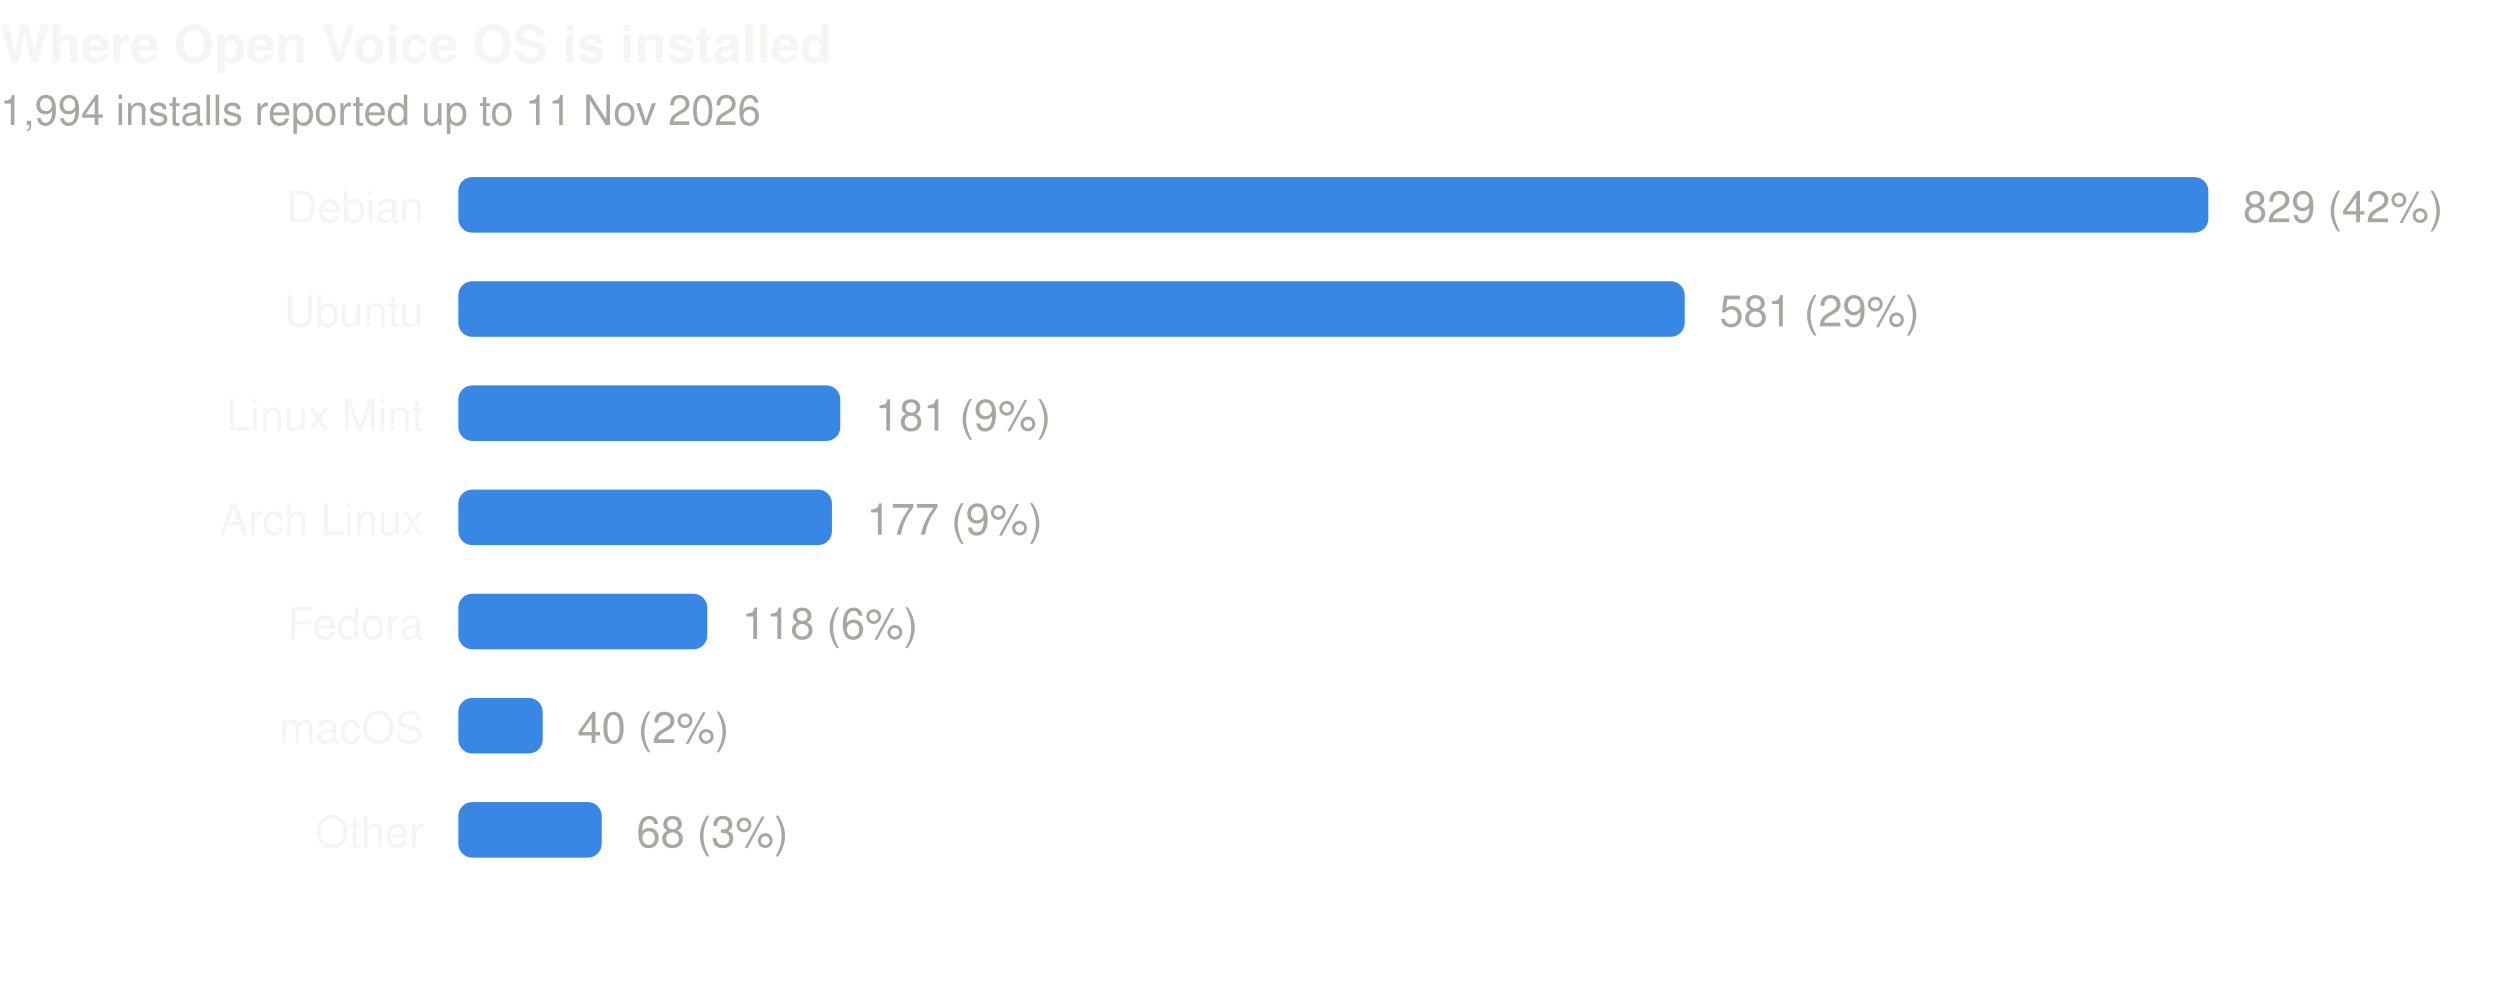
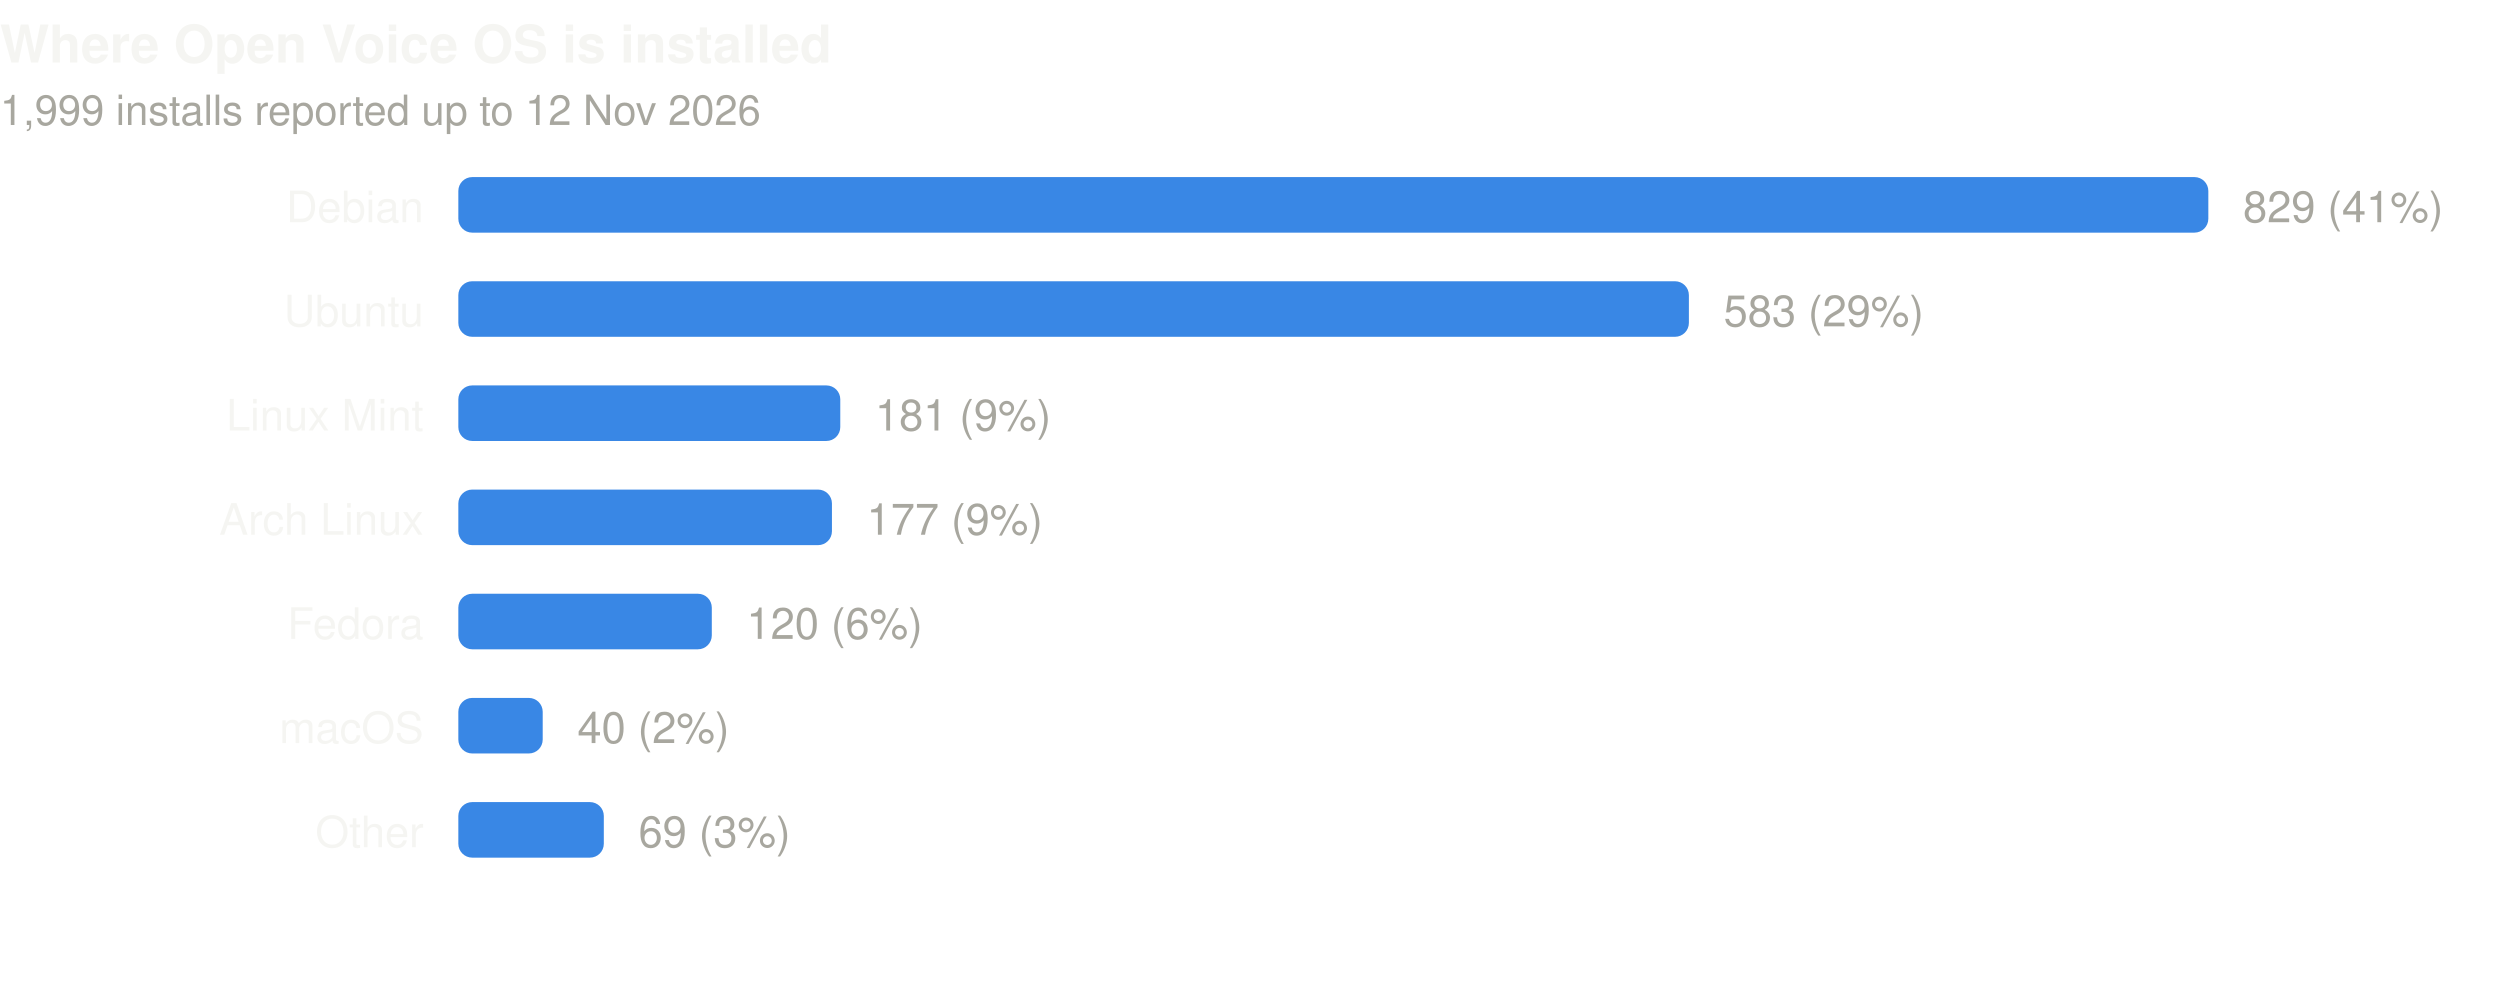
- <svg xmlns="http://www.w3.org/2000/svg" width="720" height="284" viewBox="0 0 720 284" role="img" aria-label="Where Open Voice OS is installed. 1,994 installs reported up to 11 Nov 2026">
+ <svg xmlns="http://www.w3.org/2000/svg" width="720" height="284" viewBox="0 0 720 284" role="img" aria-label="Where Open Voice OS is installed. 1,999 installs reported up to 12 Nov 2026">
  <text x="0" y="18" font-family="ui-sans-serif,-apple-system,BlinkMacSystemFont,'Segoe UI',Helvetica,Arial,sans-serif" font-size="15" font-weight="600" fill="#f5f5f2">Where Open Voice OS is installed</text>
-   <text x="0" y="36" font-family="ui-sans-serif,-apple-system,BlinkMacSystemFont,'Segoe UI',Helvetica,Arial,sans-serif" font-size="12" fill="#a8a79f">1,994 installs reported up to 11 Nov 2026</text>
+   <text x="0" y="36" font-family="ui-sans-serif,-apple-system,BlinkMacSystemFont,'Segoe UI',Helvetica,Arial,sans-serif" font-size="12" fill="#a8a79f">1,999 installs reported up to 12 Nov 2026</text>
  <text x="122" y="64.0" text-anchor="end" font-family="ui-sans-serif,-apple-system,BlinkMacSystemFont,'Segoe UI',Helvetica,Arial,sans-serif" font-size="12.5" fill="#f5f5f2">Debian</text>
  <rect x="132" y="51.0" width="504.0" height="16" rx="4" fill="#3987e5" />
-   <text x="646.0" y="64.0" font-family="ui-sans-serif,-apple-system,BlinkMacSystemFont,'Segoe UI',Helvetica,Arial,sans-serif" font-size="12.5" fill="#a8a79f">829 (42%)</text>
+   <text x="646.0" y="64.0" font-family="ui-sans-serif,-apple-system,BlinkMacSystemFont,'Segoe UI',Helvetica,Arial,sans-serif" font-size="12.5" fill="#a8a79f">829 (41%)</text>
  <text x="122" y="94.0" text-anchor="end" font-family="ui-sans-serif,-apple-system,BlinkMacSystemFont,'Segoe UI',Helvetica,Arial,sans-serif" font-size="12.5" fill="#f5f5f2">Ubuntu</text>
-   <rect x="132" y="81.0" width="353.2" height="16" rx="4" fill="#3987e5" />
-   <text x="495.2" y="94.0" font-family="ui-sans-serif,-apple-system,BlinkMacSystemFont,'Segoe UI',Helvetica,Arial,sans-serif" font-size="12.5" fill="#a8a79f">581 (29%)</text>
+   <rect x="132" y="81.0" width="354.4" height="16" rx="4" fill="#3987e5" />
+   <text x="496.4" y="94.0" font-family="ui-sans-serif,-apple-system,BlinkMacSystemFont,'Segoe UI',Helvetica,Arial,sans-serif" font-size="12.5" fill="#a8a79f">583 (29%)</text>
  <text x="122" y="124.0" text-anchor="end" font-family="ui-sans-serif,-apple-system,BlinkMacSystemFont,'Segoe UI',Helvetica,Arial,sans-serif" font-size="12.5" fill="#f5f5f2">Linux Mint</text>
  <rect x="132" y="111.0" width="110.0" height="16" rx="4" fill="#3987e5" />
  <text x="252.0" y="124.0" font-family="ui-sans-serif,-apple-system,BlinkMacSystemFont,'Segoe UI',Helvetica,Arial,sans-serif" font-size="12.5" fill="#a8a79f">181 (9%)</text>
  <text x="122" y="154.0" text-anchor="end" font-family="ui-sans-serif,-apple-system,BlinkMacSystemFont,'Segoe UI',Helvetica,Arial,sans-serif" font-size="12.5" fill="#f5f5f2">Arch Linux</text>
  <rect x="132" y="141.0" width="107.6" height="16" rx="4" fill="#3987e5" />
  <text x="249.6" y="154.0" font-family="ui-sans-serif,-apple-system,BlinkMacSystemFont,'Segoe UI',Helvetica,Arial,sans-serif" font-size="12.5" fill="#a8a79f">177 (9%)</text>
  <text x="122" y="184.0" text-anchor="end" font-family="ui-sans-serif,-apple-system,BlinkMacSystemFont,'Segoe UI',Helvetica,Arial,sans-serif" font-size="12.5" fill="#f5f5f2">Fedora</text>
-   <rect x="132" y="171.0" width="71.7" height="16" rx="4" fill="#3987e5" />
-   <text x="213.7" y="184.0" font-family="ui-sans-serif,-apple-system,BlinkMacSystemFont,'Segoe UI',Helvetica,Arial,sans-serif" font-size="12.5" fill="#a8a79f">118 (6%)</text>
+   <rect x="132" y="171.0" width="73.0" height="16" rx="4" fill="#3987e5" />
+   <text x="215.0" y="184.0" font-family="ui-sans-serif,-apple-system,BlinkMacSystemFont,'Segoe UI',Helvetica,Arial,sans-serif" font-size="12.5" fill="#a8a79f">120 (6%)</text>
  <text x="122" y="214.0" text-anchor="end" font-family="ui-sans-serif,-apple-system,BlinkMacSystemFont,'Segoe UI',Helvetica,Arial,sans-serif" font-size="12.5" fill="#f5f5f2">macOS</text>
  <rect x="132" y="201.0" width="24.3" height="16" rx="4" fill="#3987e5" />
  <text x="166.3" y="214.0" font-family="ui-sans-serif,-apple-system,BlinkMacSystemFont,'Segoe UI',Helvetica,Arial,sans-serif" font-size="12.5" fill="#a8a79f">40 (2%)</text>
  <text x="122" y="244.0" text-anchor="end" font-family="ui-sans-serif,-apple-system,BlinkMacSystemFont,'Segoe UI',Helvetica,Arial,sans-serif" font-size="12.5" fill="#f5f5f2">Other</text>
-   <rect x="132" y="231.0" width="41.3" height="16" rx="4" fill="#3987e5" />
-   <text x="183.3" y="244.0" font-family="ui-sans-serif,-apple-system,BlinkMacSystemFont,'Segoe UI',Helvetica,Arial,sans-serif" font-size="12.5" fill="#a8a79f">68 (3%)</text>
+   <rect x="132" y="231.0" width="41.9" height="16" rx="4" fill="#3987e5" />
+   <text x="183.9" y="244.0" font-family="ui-sans-serif,-apple-system,BlinkMacSystemFont,'Segoe UI',Helvetica,Arial,sans-serif" font-size="12.5" fill="#a8a79f">69 (3%)</text>
</svg>
